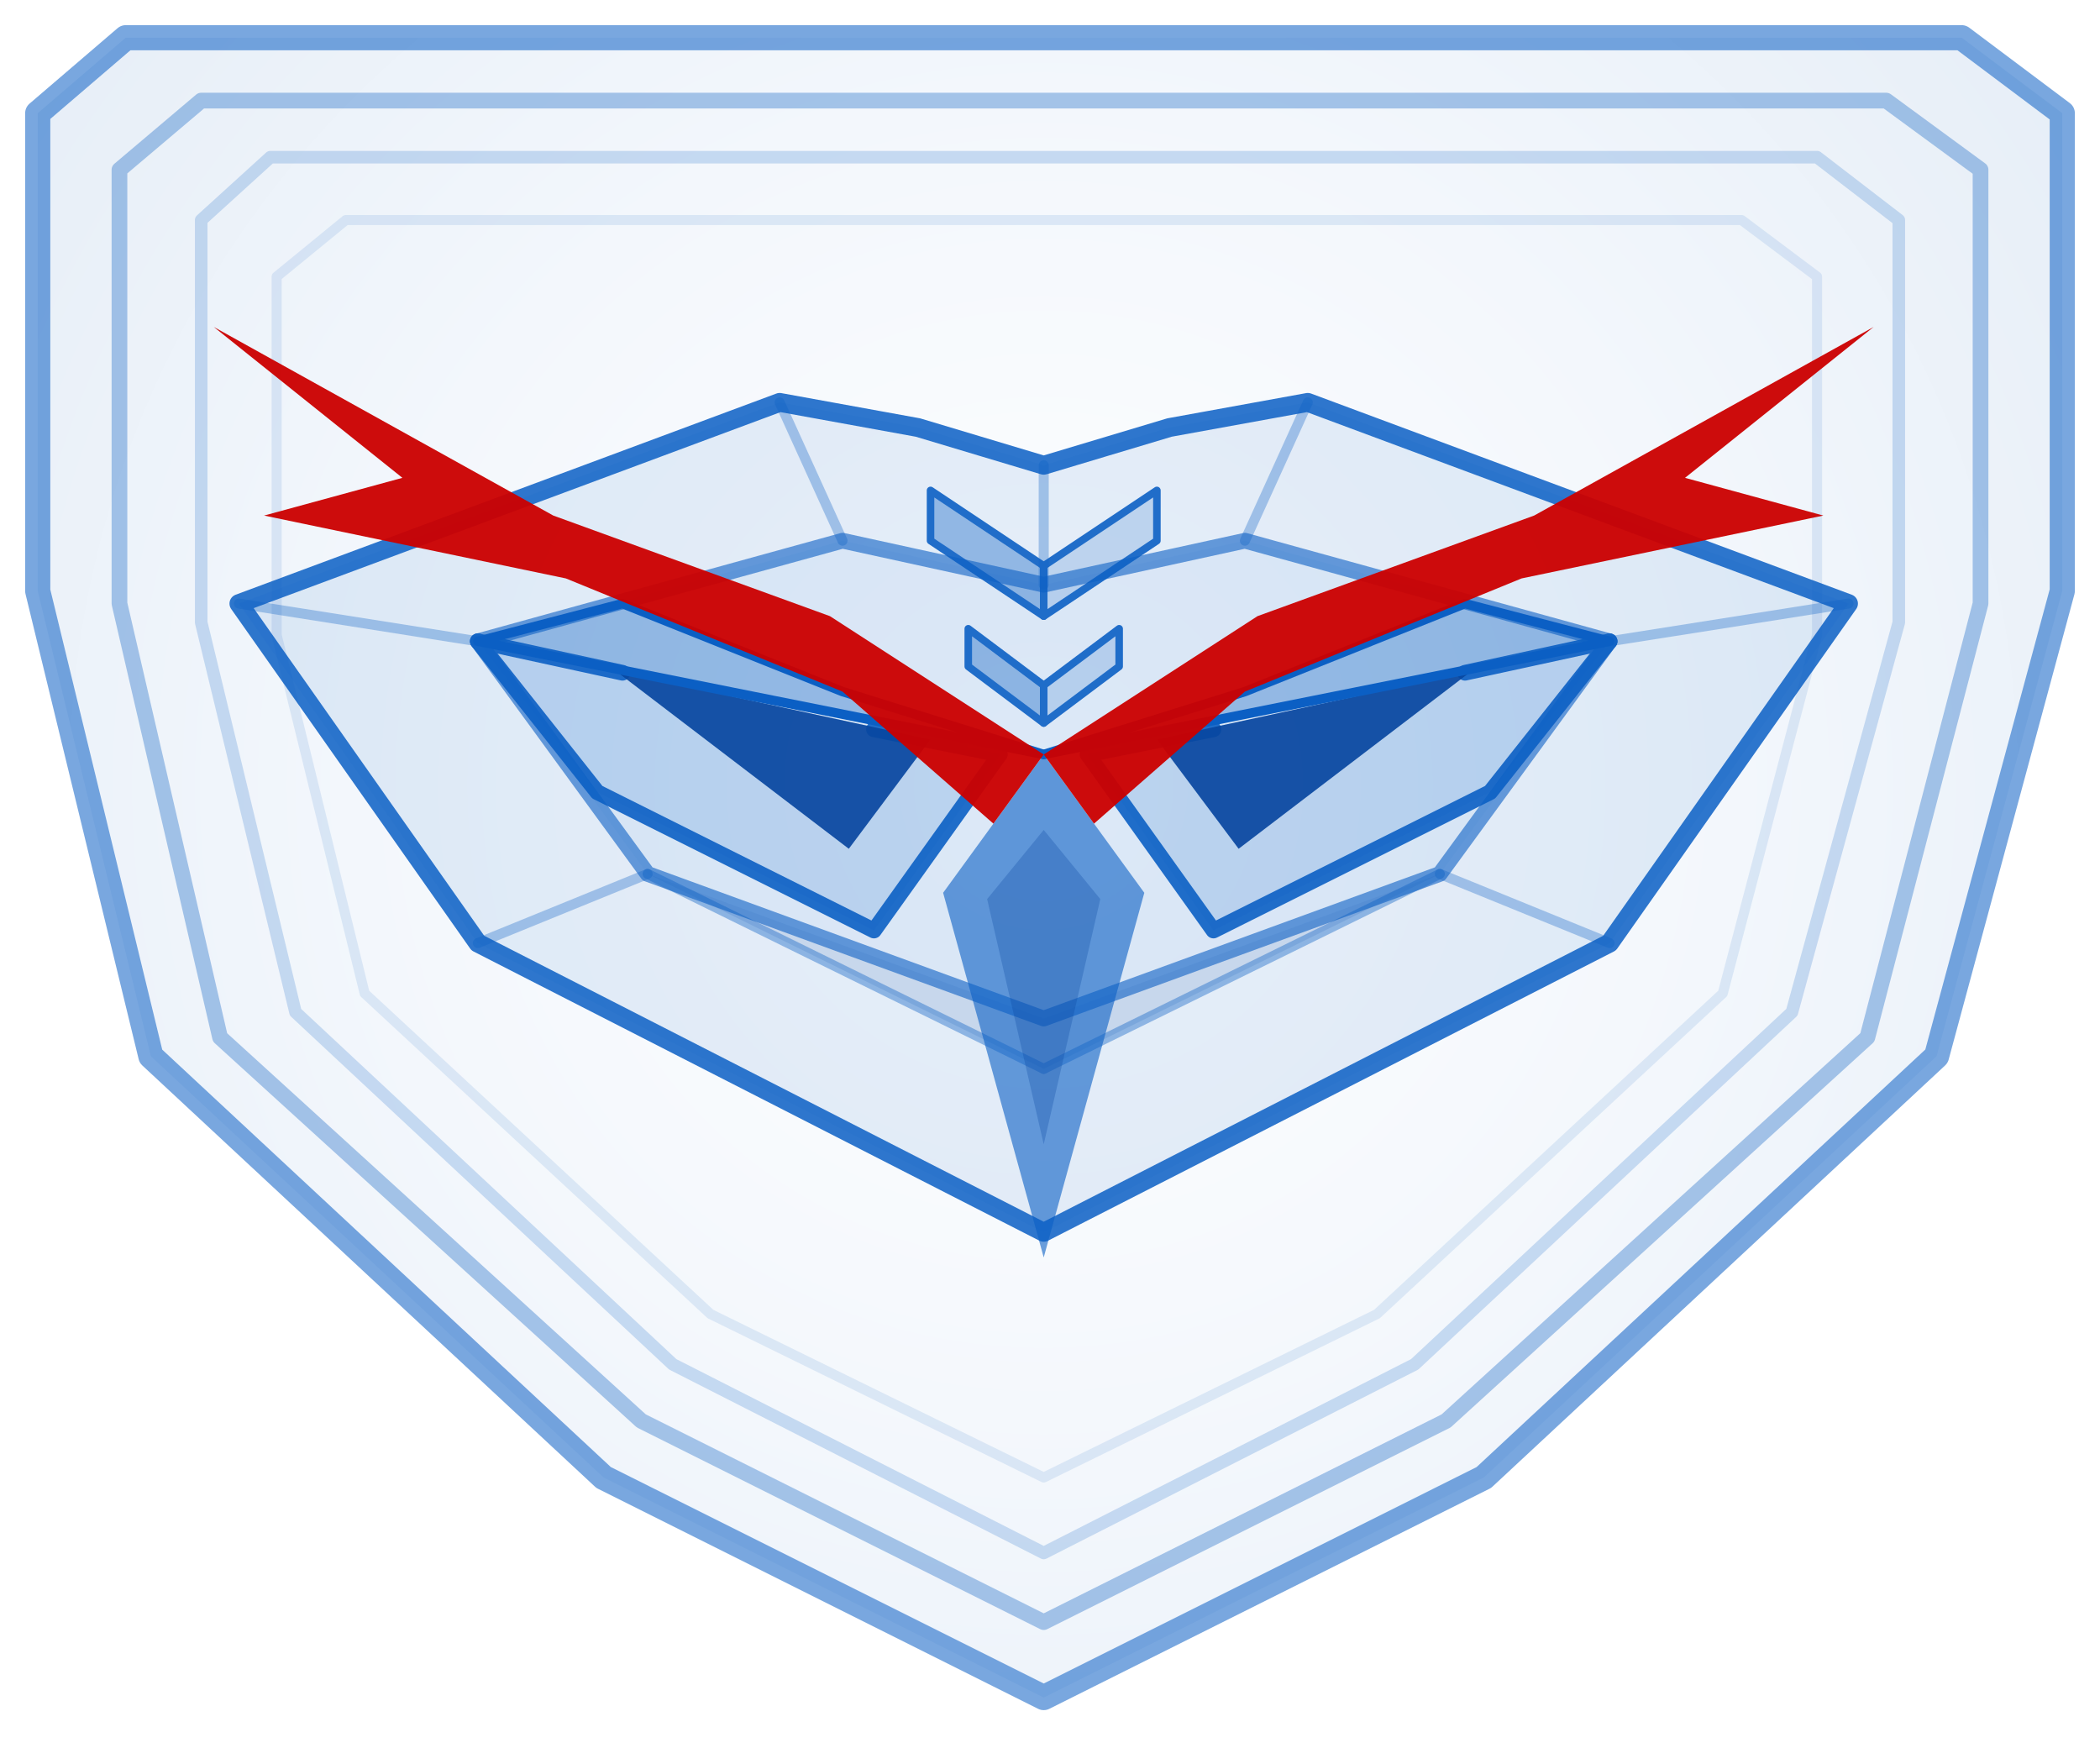
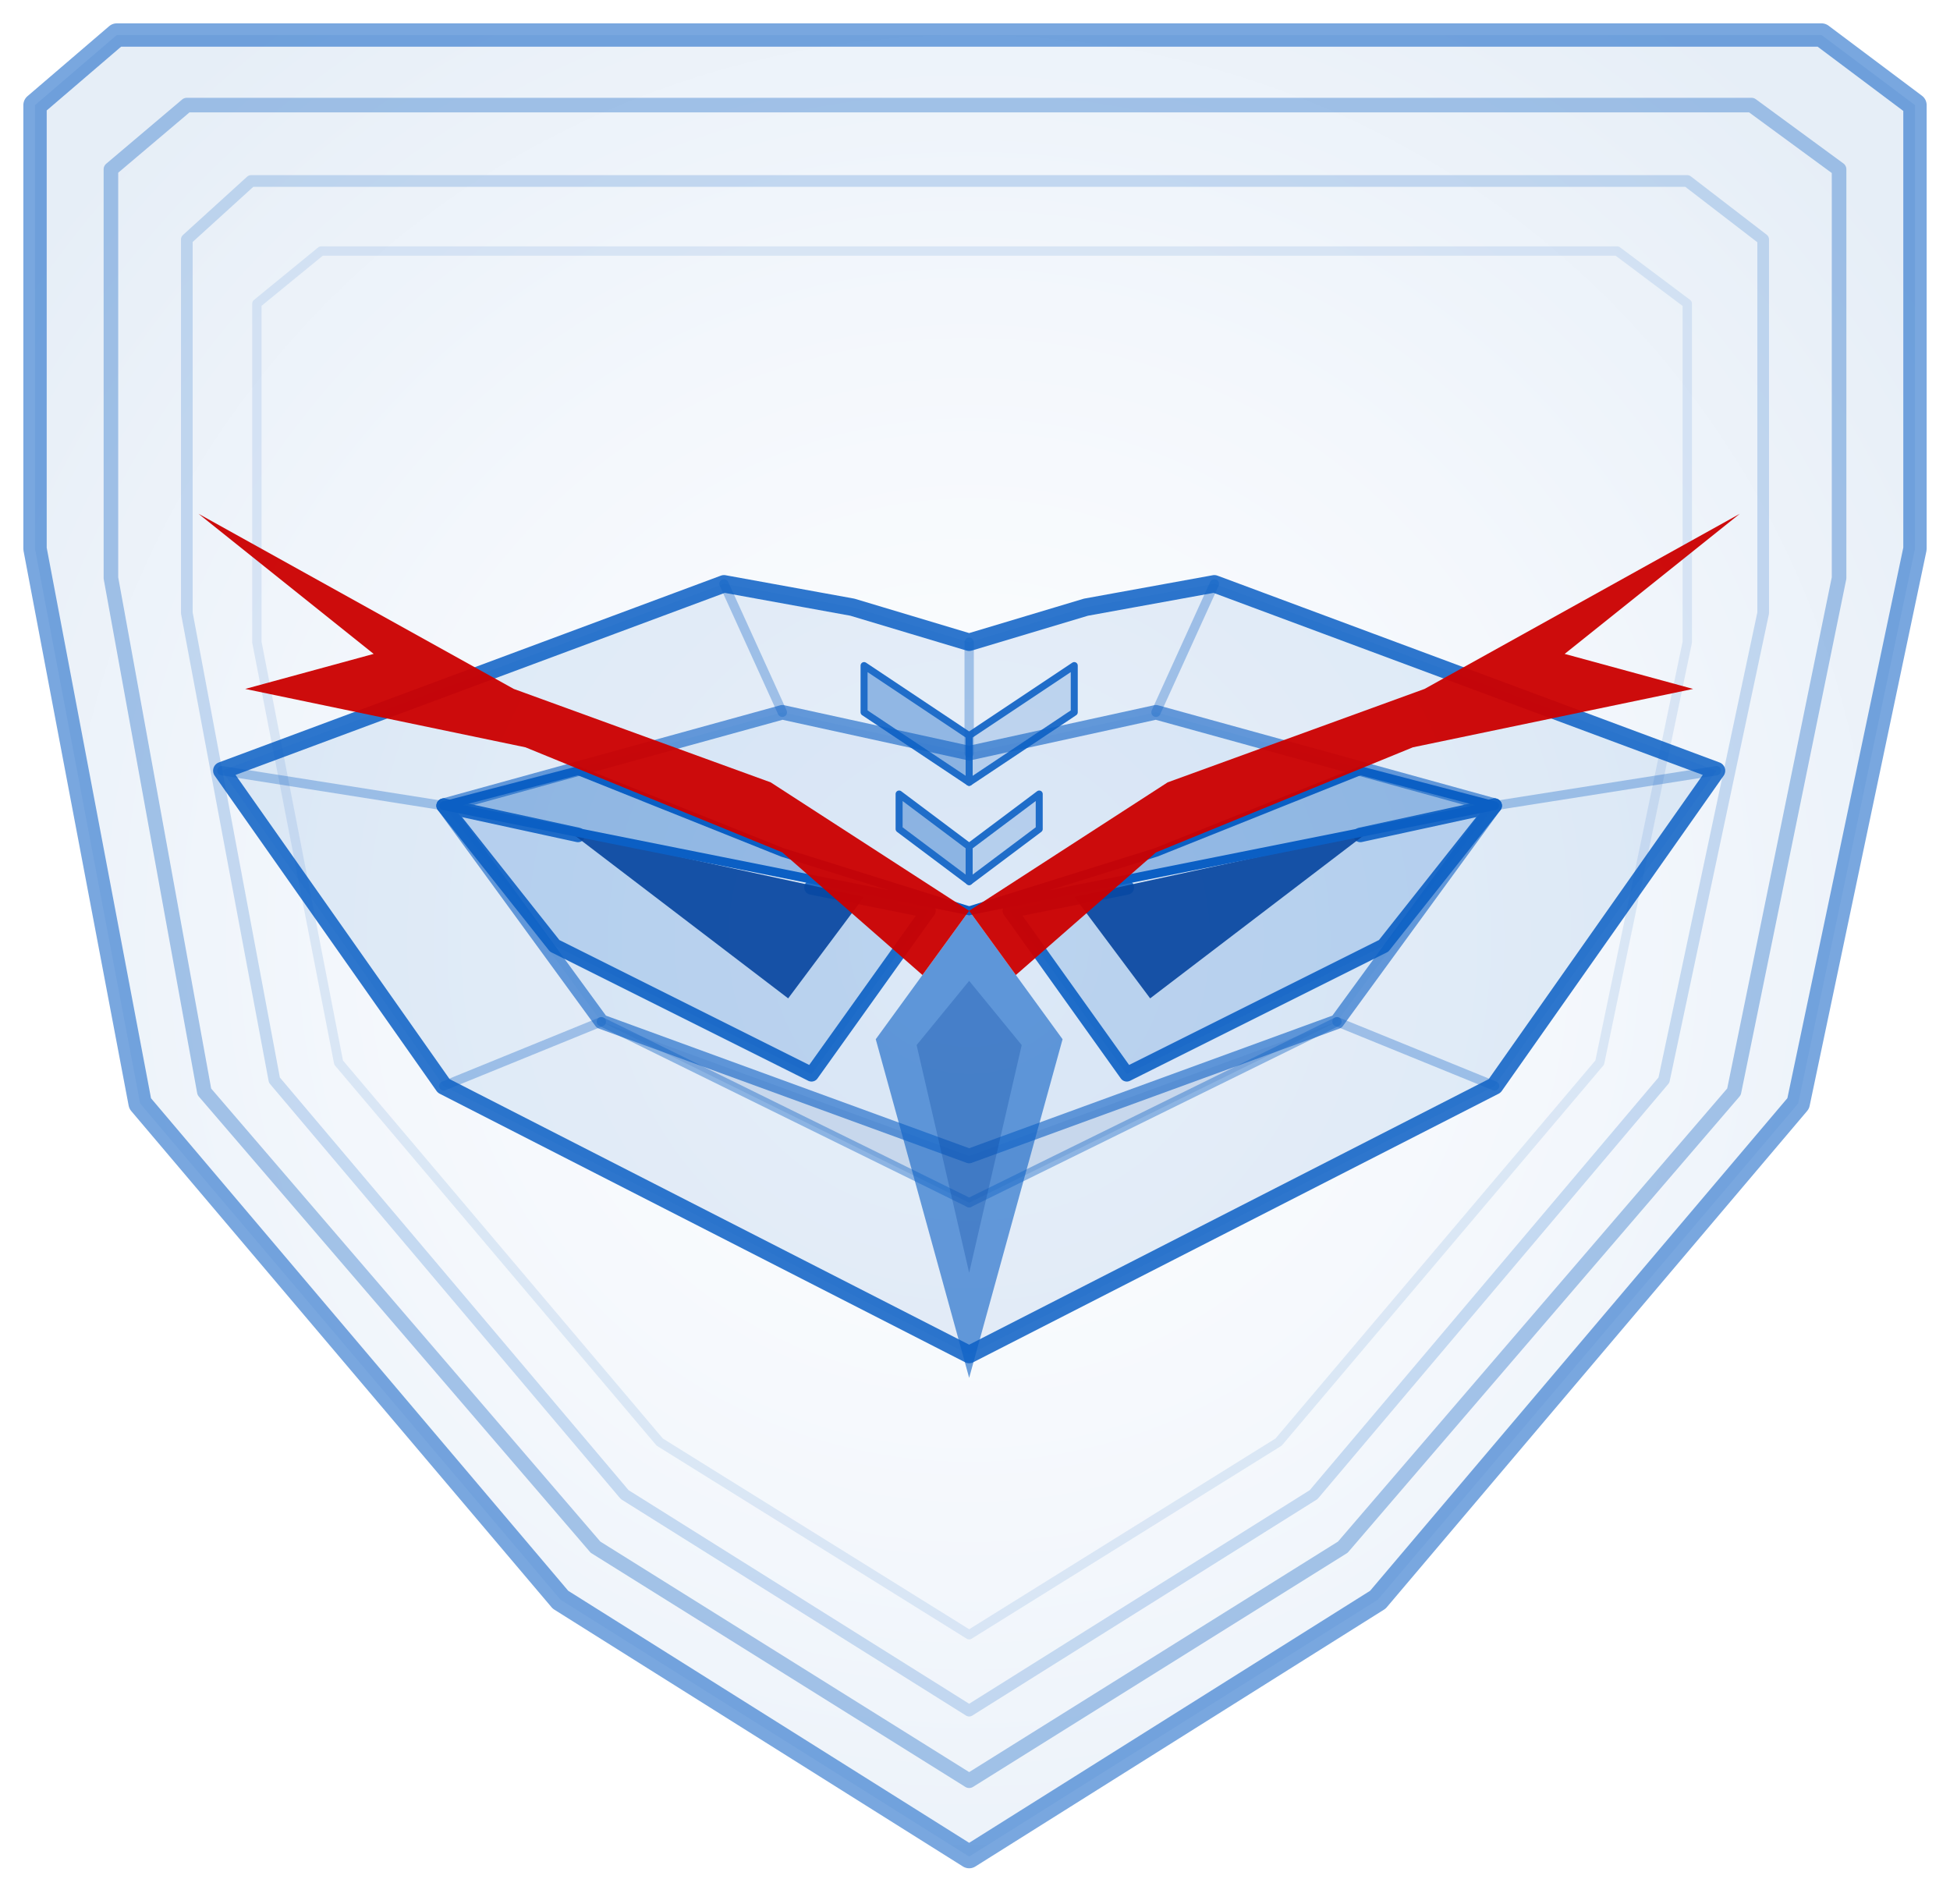
- <svg xmlns="http://www.w3.org/2000/svg" viewBox="-36 -38 334 278">
+ <svg xmlns="http://www.w3.org/2000/svg" viewBox="-36 -38 334 326">
  <defs>
-     <radialGradient id="wf-shield" cx="130" cy="87" r="200" gradientUnits="userSpaceOnUse">
+     <radialGradient id="wf-shield" cx="130" cy="123" r="200" gradientUnits="userSpaceOnUse">
      <stop offset="0" stop-color="#FFFFFF" />
      <stop offset=".55" stop-color="#F3F7FC" />
      <stop offset="1" stop-color="#E6EEF7" />
    </radialGradient>
  </defs>
-   <path d="M-30 -20 L-16 -32 L276 -32 L292 -20 L292 56 L272 130 L200 197 L130 232 L60 197 L-12 130 L-30 56 Z" fill="url(#wf-shield)" />
-   <path d="M-30 -20 L-16 -32 L276 -32 L292 -20 L292 56 L272 130 L200 197 L130 232 L60 197 L-12 130 L-30 56 Z" fill="none" stroke="#0B5FC4" stroke-opacity=".55" stroke-width="4" stroke-linejoin="round" />
-   <path d="M-17 -11 L-4 -22 L264 -22 L279 -11 L279 58 L261 127 L194 188 L130 220 L66 188 L-1 127 L-17 58 Z" fill="none" stroke="#0B5FC4" stroke-opacity=".34" stroke-width="2.5" stroke-linejoin="round" />
-   <path d="M-4 -3 L7 -13 L253 -13 L266 -3 L266 61 L249 123 L189 179 L130 209 L71 179 L11 123 L-4 61 Z" fill="none" stroke="#0B5FC4" stroke-opacity=".20" stroke-width="2" stroke-linejoin="round" />
-   <path d="M8 6 L19 -3 L241 -3 L253 6 L253 63 L238 120 L183 171 L130 197 L77 171 L22 120 L8 63 Z" fill="none" stroke="#0B5FC4" stroke-opacity=".11" stroke-width="1.6" stroke-linejoin="round" />
-   <g fill="none" stroke-linecap="round" stroke-linejoin="round">
+   <path d="M-30 -20 L-16 -32 L276 -32 L292 -20 L292 56 L272 151 L200 236 L130 280 L60 236 L-12 151 L-30 56 Z" fill="url(#wf-shield)" />
+   <path d="M-30 -20 L-16 -32 L276 -32 L292 -20 L292 56 L272 151 L200 236 L130 280 L60 236 L-12 151 L-30 56 Z" fill="none" stroke="#0B5FC4" stroke-opacity=".55" stroke-width="4" stroke-linejoin="round" />
+   <path d="M-17 -9 L-4 -20 L264 -20 L279 -9 L279 61 L261 149 L194 227 L130 267 L66 227 L-1 149 L-17 61 Z" fill="none" stroke="#0B5FC4" stroke-opacity=".34" stroke-width="2.5" stroke-linejoin="round" />
+   <path d="M-4 3 L7 -7 L253 -7 L266 3 L266 67 L249 147 L189 218 L130 255 L71 218 L11 147 L-4 67 Z" fill="none" stroke="#0B5FC4" stroke-opacity=".20" stroke-width="2" stroke-linejoin="round" />
+   <path d="M8 14 L19 5 L241 5 L253 14 L253 72 L238 144 L183 209 L130 242 L77 209 L22 144 L8 72 Z" fill="none" stroke="#0B5FC4" stroke-opacity=".11" stroke-width="1.6" stroke-linejoin="round" />
+   <g fill="none" stroke-linecap="round" stroke-linejoin="round" transform="translate(0 36)">
    <path fill="#0B5FC4" fill-opacity=".09" fill-rule="evenodd" d="M130 36 L110 30 L88 26 L2 58 L40 112 L130 158 L220 112 L258 58 L172 26 L150 30 Z              M130 55 L98 48 L40 64 L67 101 L130 124 L193 101 L220 64 L162 48 Z" />
    <path fill="#0B5FC4" fill-opacity=".14" d="M130 55 L98 48 L40 64 L67 101 L130 124 L193 101 L220 64 L162 48 Z" />
    <path fill="#0847A0" fill-opacity=".13" d="M67 101 L130 124 L193 101 L130 132 Z" />
    <path stroke="#0B5FC4" stroke-width="3" opacity=".85" d="M130 36 L110 30 L88 26 L2 58 L40 112 L130 158 L220 112 L258 58 L172 26 L150 30 Z" />
    <path stroke="#0B5FC4" stroke-width="2.5" opacity=".6" d="M130 55 L98 48 L40 64 L67 101 L130 124 L193 101 L220 64 L162 48 Z" />
    <g stroke="#0B5FC4" stroke-width="1.6" opacity=".32">
      <path d="M130 36 L130 55" />
      <path d="M88 26 L98 48" />
      <path d="M2 58 L40 64" />
      <path d="M40 112 L67 101" />
      <path d="M220 112 L193 101" />
      <path d="M258 58 L220 64" />
      <path d="M172 26 L162 48" />
    </g>
    <g stroke="#0B5FC4" stroke-width="1.6" opacity=".4">
      <path d="M67 101 L130 132" />
      <path d="M193 101 L130 132" />
    </g>
    <path fill="#0B5FC4" fill-opacity=".6" d="M130 82 L114 104 L130 162 L146 104 Z" />
    <path fill="#0847A0" fill-opacity=".28" d="M130 94 L121 105 L130 144 L139 105 Z" />
    <path fill="#0B5FC4" fill-opacity=".16" d="M40 64 L123 82 L103 110 L59 88 Z" />
    <path fill="#0B5FC4" fill-opacity=".16" d="M220 64 L137 82 L157 110 L201 88 Z" />
    <g stroke="#0B5FC4" stroke-width="2.5" opacity=".9">
      <path d="M40 64 L59 88 L103 110 L123 82" />
      <path d="M40 64 L63 69" />
      <path d="M123 82 L103 78" />
      <path d="M220 64 L201 88 L157 110 L137 82" />
      <path d="M220 64 L197 69" />
      <path d="M137 82 L157 78" />
    </g>
    <path fill="#0847A0" fill-opacity=".92" d="M62 68.77 L112 79.61 L99 97 Z" />
    <path fill="#0847A0" fill-opacity=".92" d="M198 68.77 L148 79.61 L161 97 Z" />
    <g stroke="#0B5FC4" stroke-width="1.2" opacity=".9">
      <path fill="#0B5FC4" fill-opacity=".42" d="M112 40 L130 52 L130 60 L112 48 Z" />
      <path fill="#0B5FC4" fill-opacity=".20" d="M148 40 L130 52 L130 60 L148 48 Z" />
      <path fill="#0B5FC4" fill-opacity=".42" d="M118 62 L130 71 L130 77 L118 68 Z" />
      <path fill="#0B5FC4" fill-opacity=".20" d="M142 62 L130 71 L130 77 L142 68 Z" />
    </g>
    <path fill="#0B5FC4" fill-opacity=".34" stroke="#0B5FC4" stroke-width="1.5" d="M40 64 L63 58 L98 72 L130 82 Z" />
    <path fill="#0B5FC4" fill-opacity=".34" stroke="#0B5FC4" stroke-width="1.5" d="M220 64 L197 58 L162 72 L130 82 Z" />
    <path fill="#CC0000" fill-opacity=".95" d="M130 82 L96 60 L52 44 L-2 14 L28 38 L6 44 L54 54 L98 72 L122 93 Z" />
    <path fill="#CC0000" fill-opacity=".95" d="M130 82 L164 60 L208 44 L262 14 L232 38 L254 44 L206 54 L162 72 L138 93 Z" />
  </g>
</svg>
